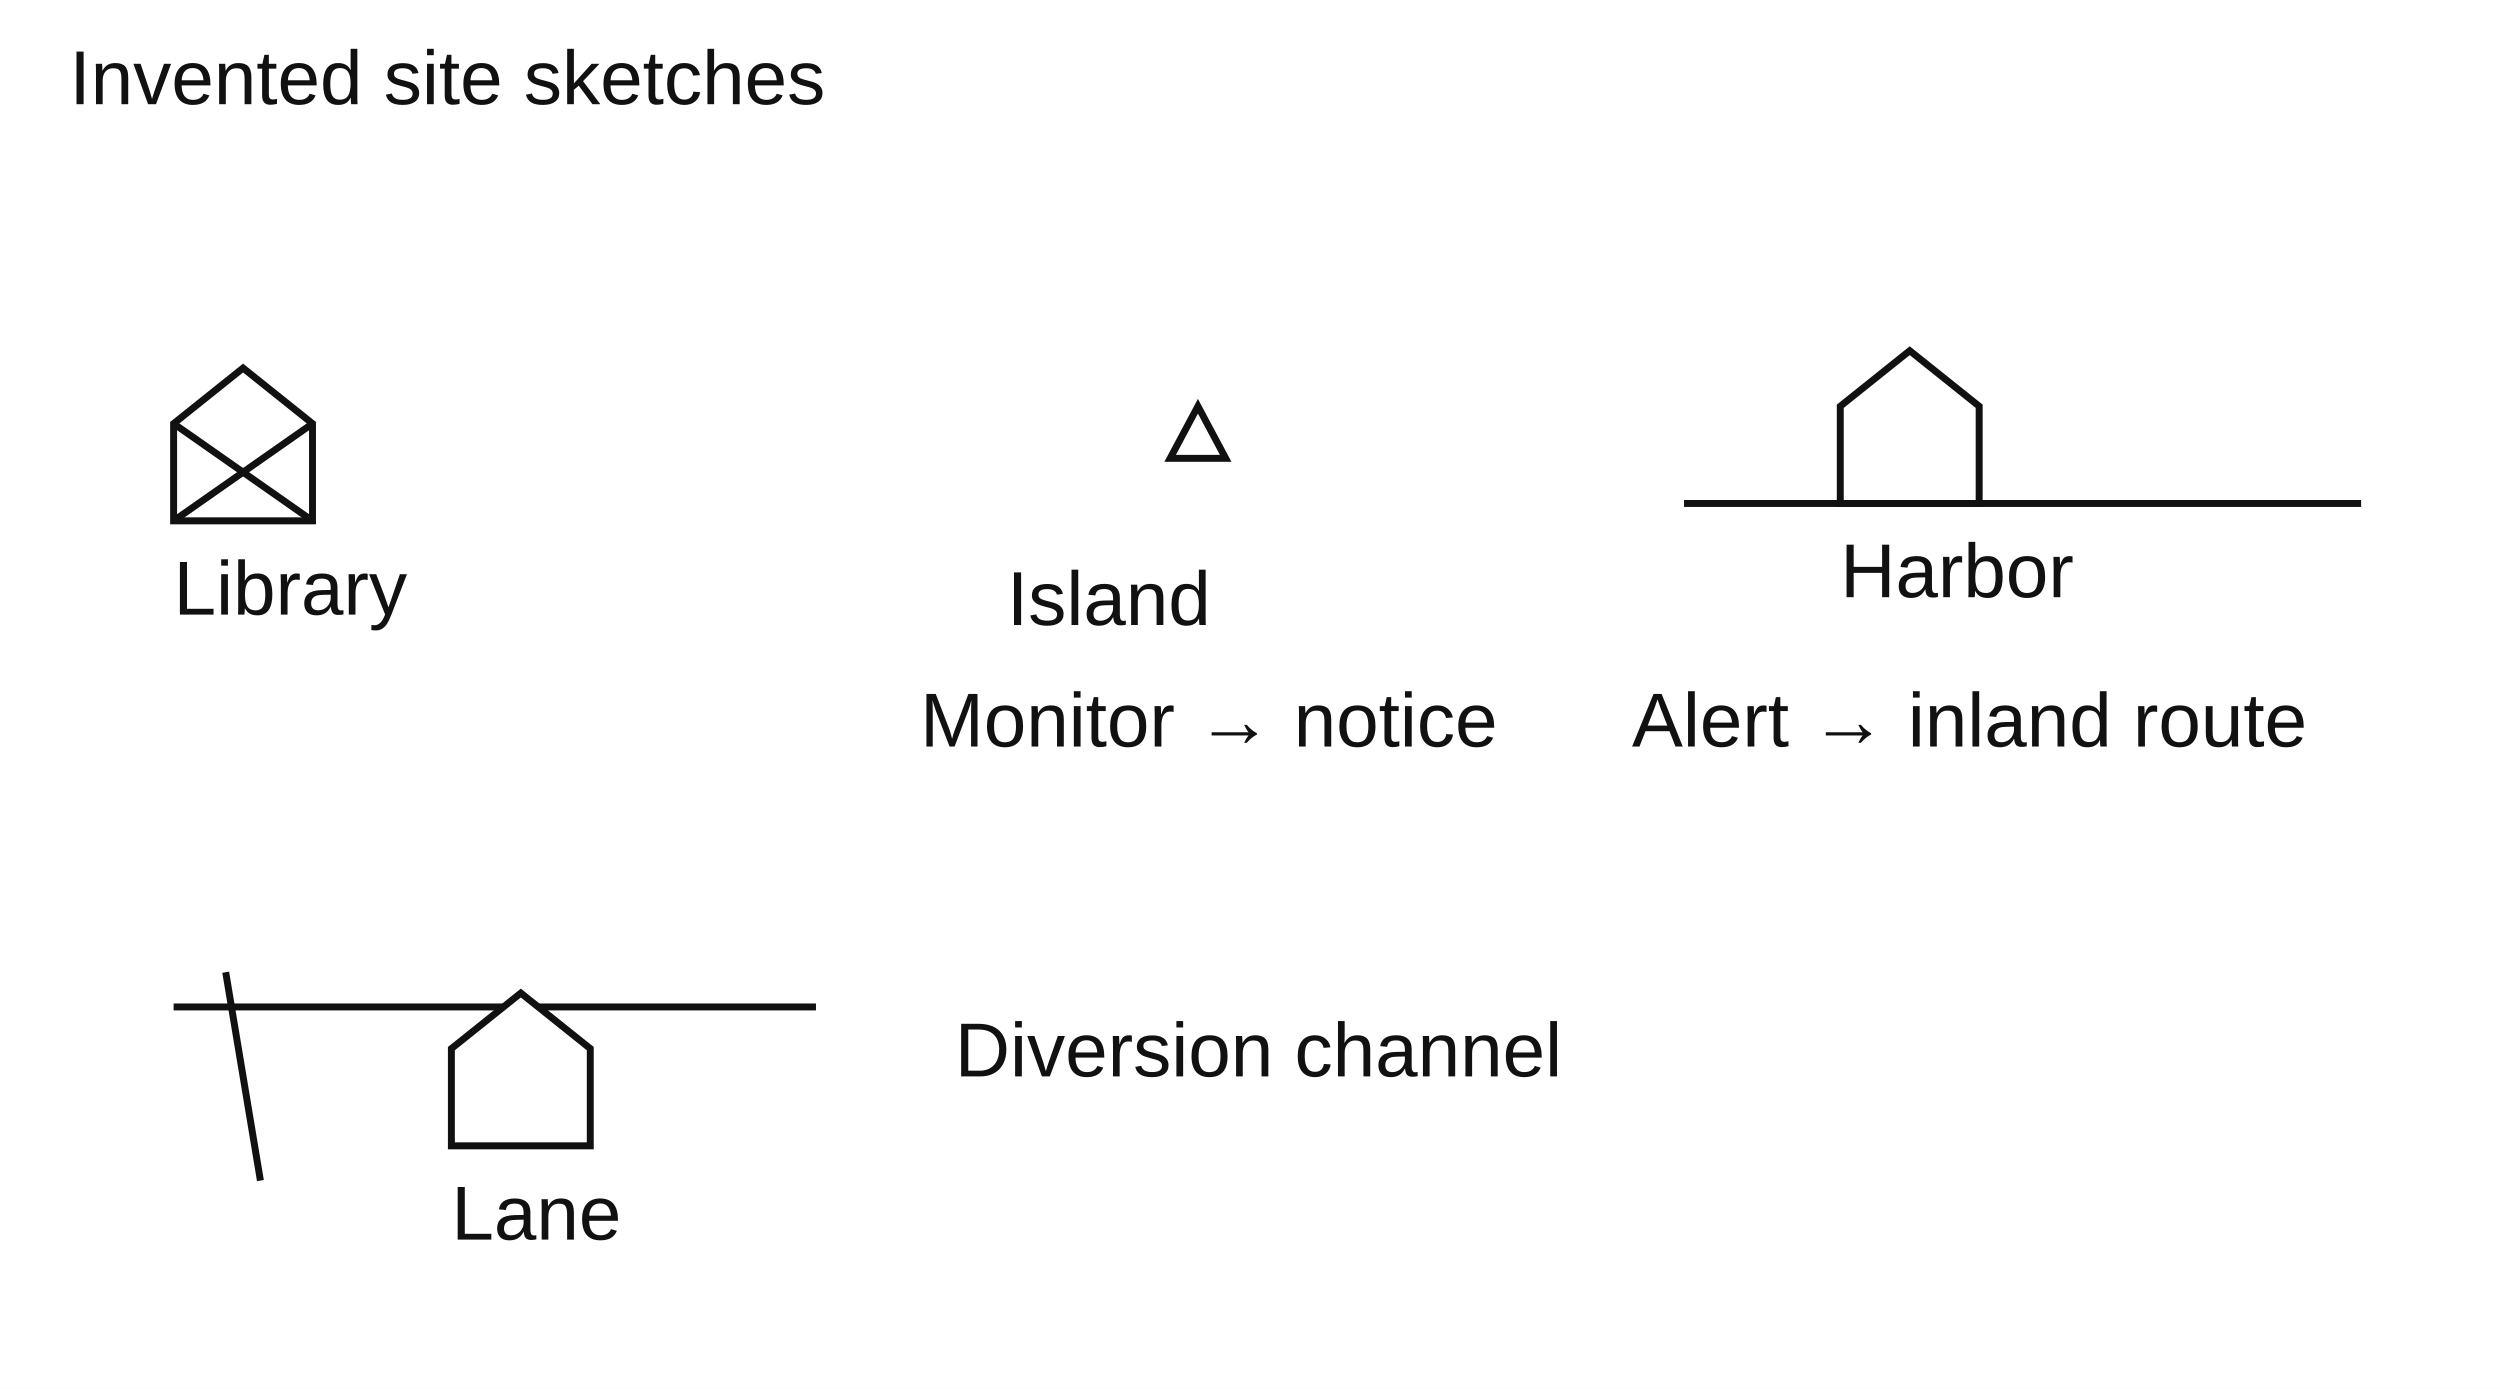
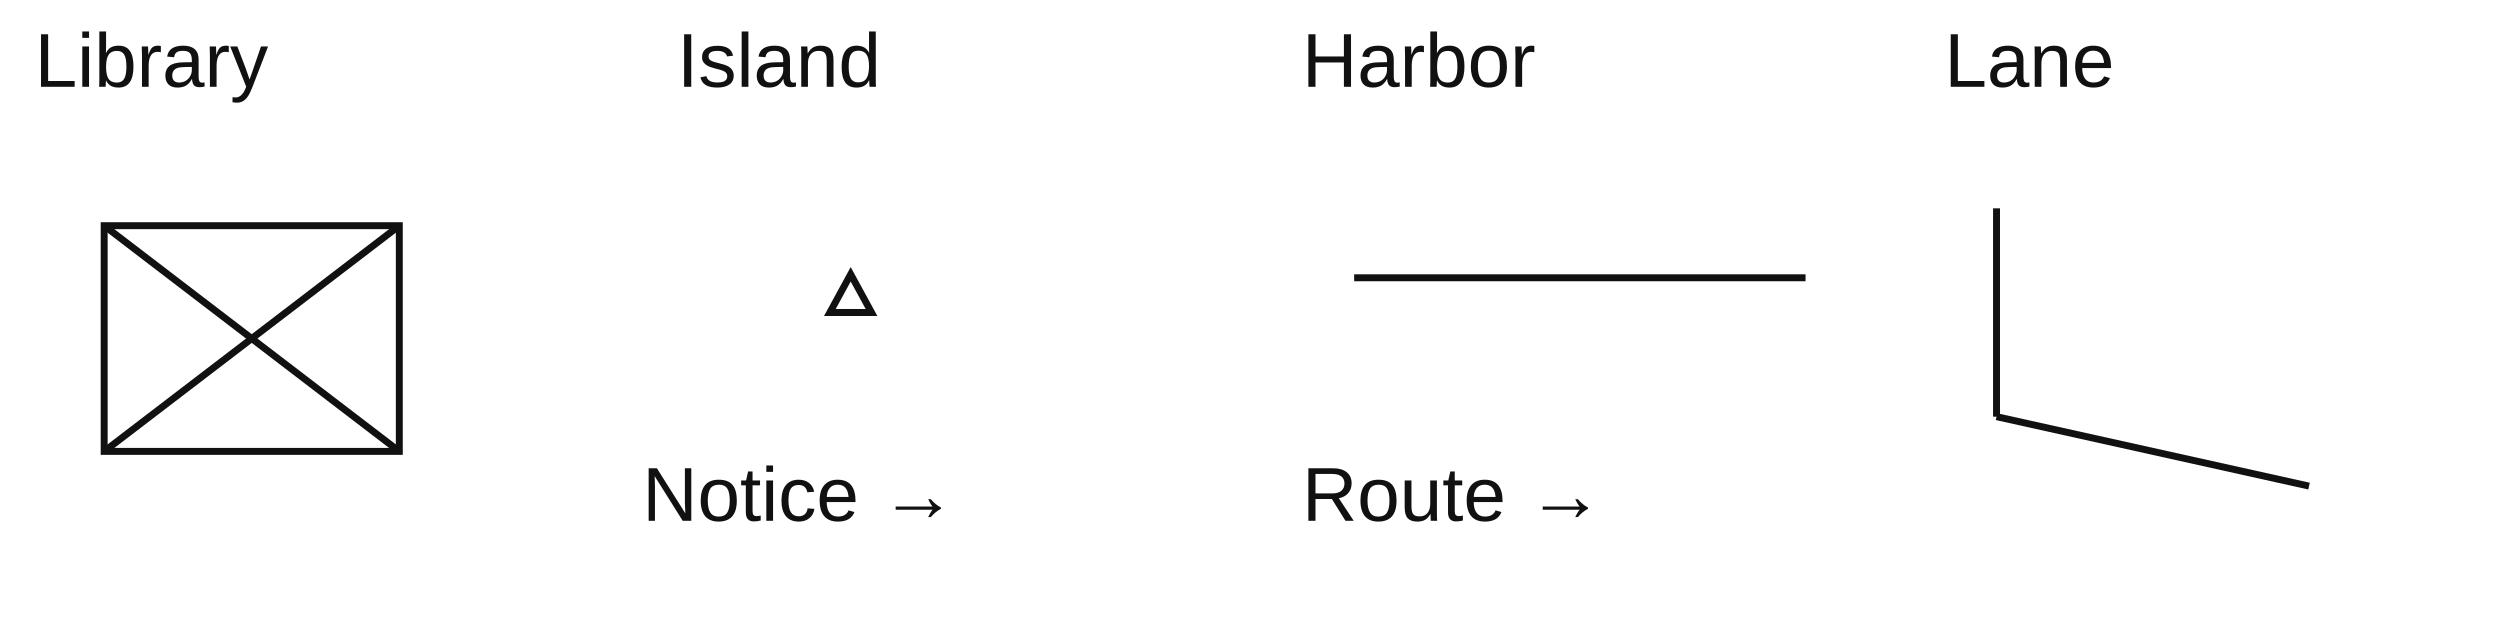
- <svg xmlns="http://www.w3.org/2000/svg" viewBox="0 0 720 400" role="img" aria-labelledby="title">
-   <defs>
-     <pattern id="hatch" width="8" height="8" patternUnits="userSpaceOnUse">
-       <path d="M0 8L8 0" stroke="#777" />
-     </pattern>
-   </defs>
-   <rect width="720" height="400" fill="white" />
+ <svg xmlns="http://www.w3.org/2000/svg" width="720" height="180" viewBox="0 0 720 180" role="img" aria-labelledby="title">
+   <rect width="720" height="180" fill="white" />
  <g fill="#111" stroke="#111" stroke-width="2" font-family="Arial,sans-serif" font-size="22">
-     <text x="20" y="30" stroke="none">Invented site sketches</text>
-     <path d="M50 150v-28l20-16 20 16v28Z" fill="white" />
-     <text x="50" y="177" stroke="none">Library</text>
-     <path d="M50 150L90 122" fill="none" />
-     <path d="M50 122L90 150" fill="none" />
-     <path d="M337 132L345 117L353 132Z" fill="white" />
-     <text x="290" y="180" stroke="none">Island</text>
-     <text x="265" y="215" stroke="none">Monitor → notice</text>
-     <path d="M485 145L680 145" fill="none" />
-     <path d="M530 145v-28l20-16 20 16v28Z" fill="white" />
-     <text x="530" y="172" stroke="none">Harbor</text>
-     <text x="470" y="215" stroke="none">Alert → inland route</text>
-     <path d="M50 290L235 290" fill="none" />
-     <path d="M130 330v-28l20-16 20 16v28Z" fill="white" />
-     <text x="130" y="357" stroke="none">Lane</text>
-     <path d="M65 280L75 340" fill="none" />
-     <text x="275" y="310" stroke="none">Diversion channel</text>
+     <text x="10" y="25" stroke="none">Library</text>
+     <text x="195" y="25" stroke="none">Island</text>
+     <text x="375" y="25" stroke="none">Harbor</text>
+     <text x="560" y="25" stroke="none">Lane</text>
+     <rect x="30" y="65" width="85" height="65" fill="white" />
+     <path d="M30 65L115 130" fill="none" />
+     <path d="M30 130L115 65" fill="none" />
+     <path d="M239 90L245 79L251 90Z" fill="white" />
+     <text x="185" y="150" stroke="none">Notice →</text>
+     <path d="M390 80L520 80" fill="none" />
+     <text x="375" y="150" stroke="none">Route →</text>
+     <path d="M575 60L575 120" fill="none" />
+     <path d="M575 120L665 140" fill="none" />
  </g>
</svg>
